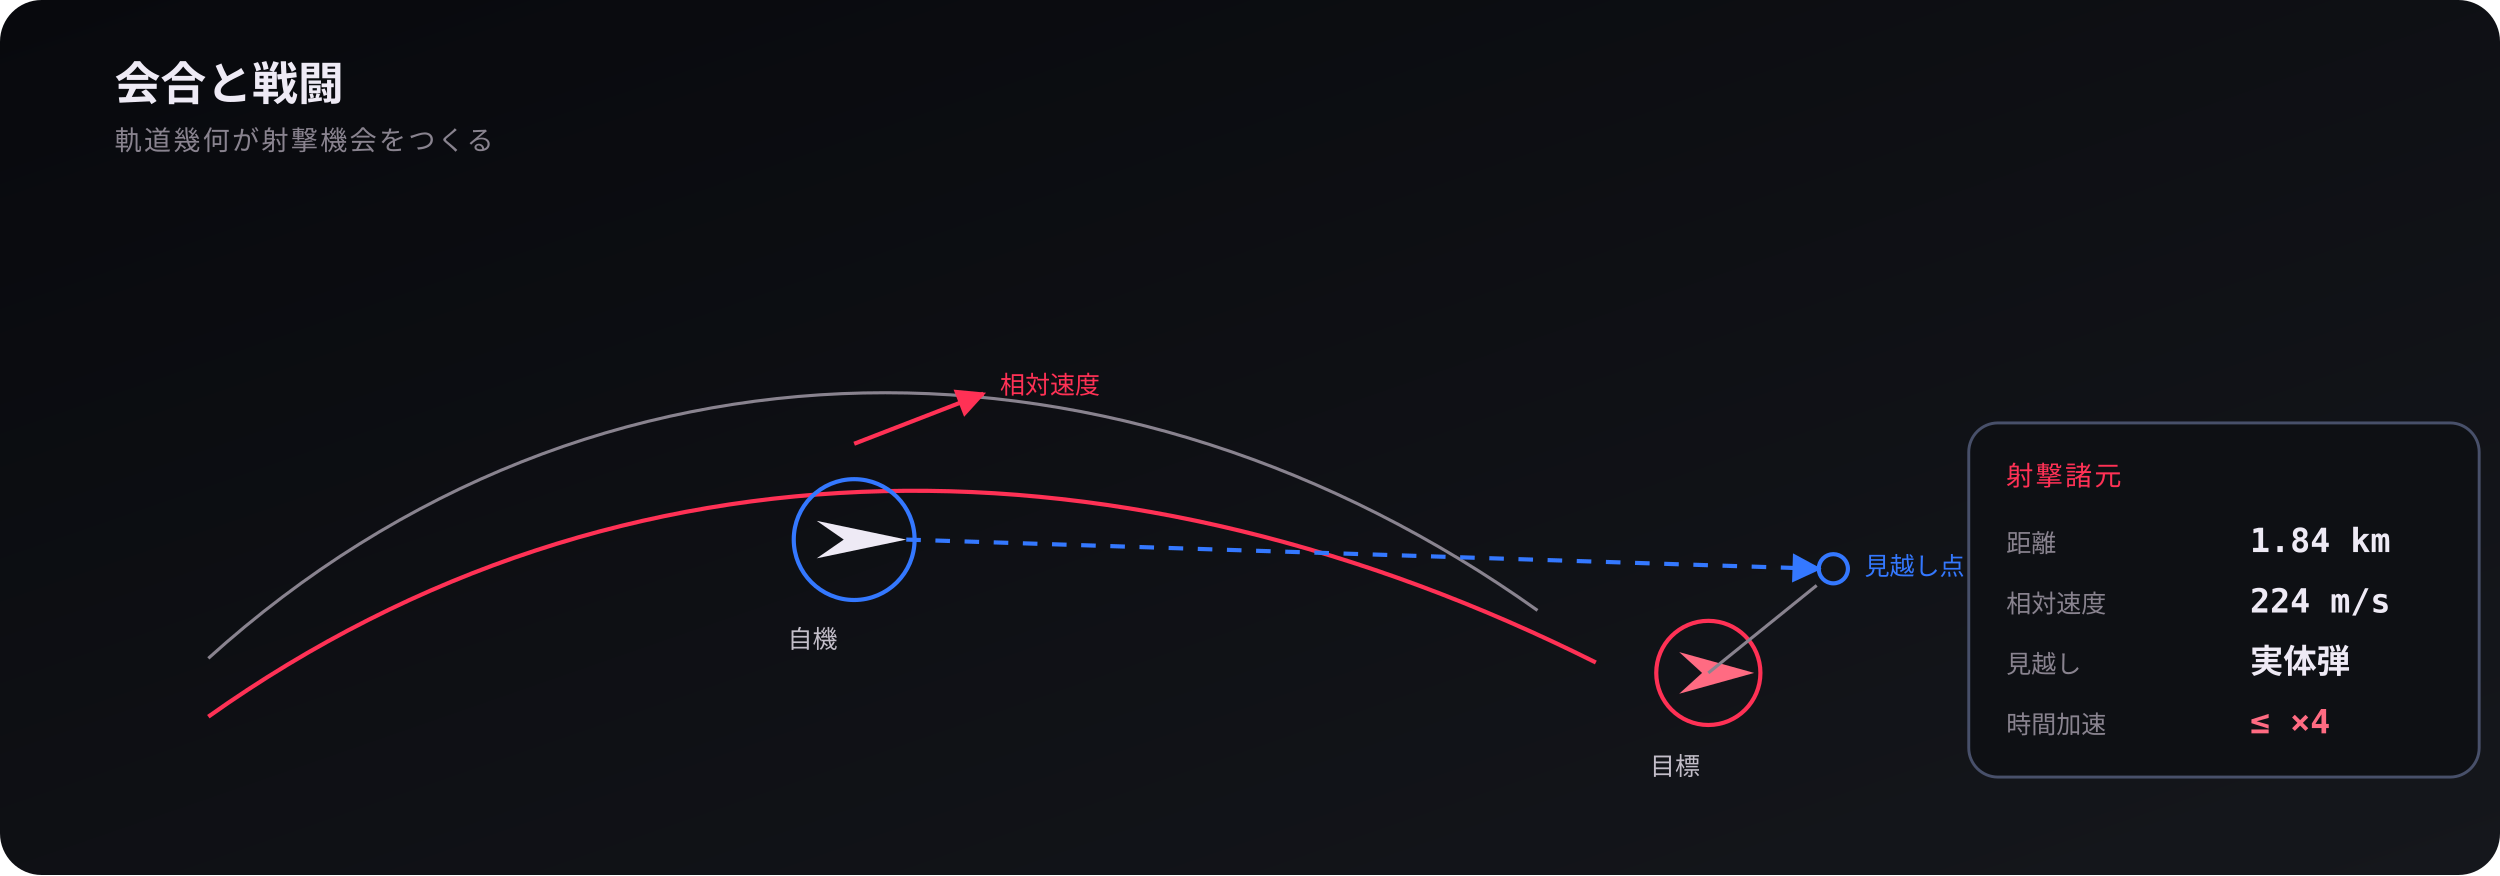
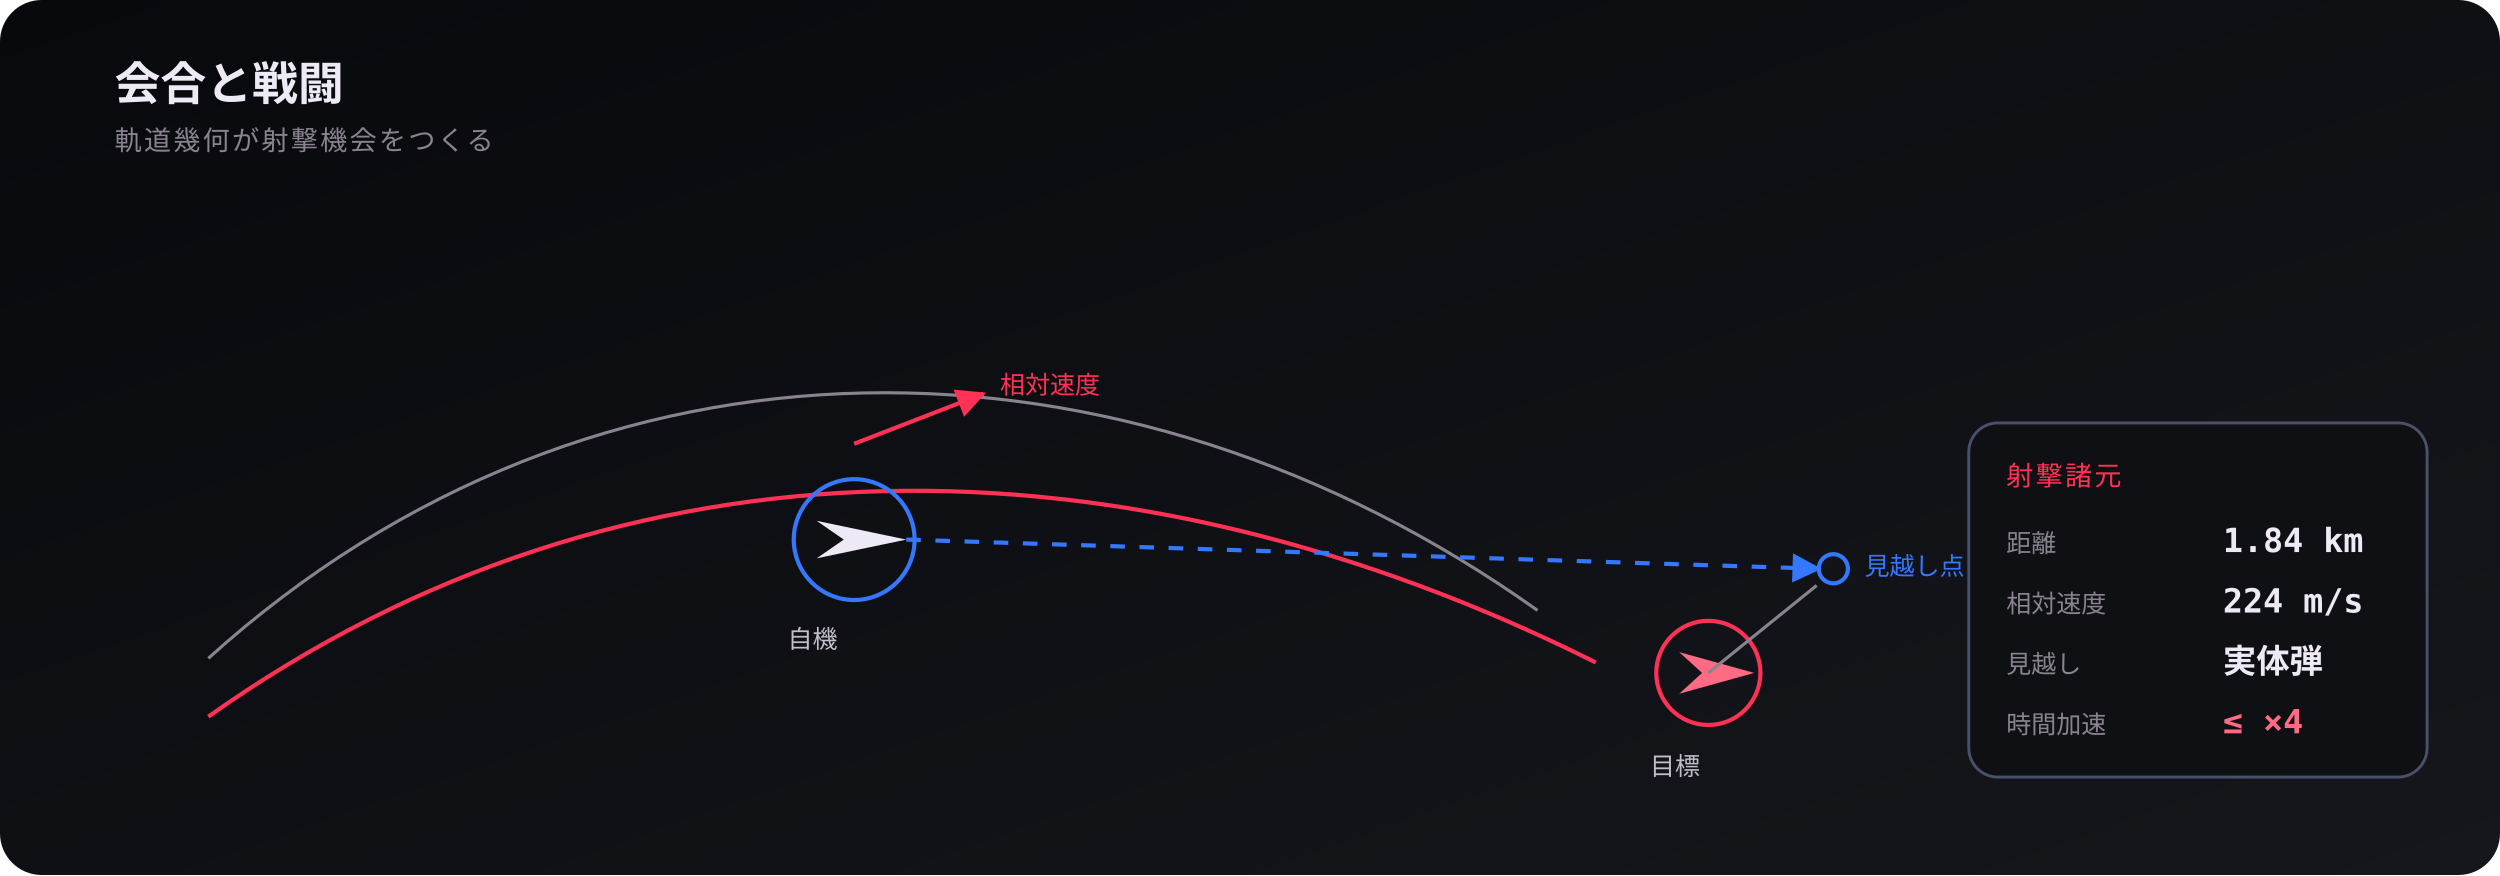
<svg xmlns="http://www.w3.org/2000/svg" width="1200" height="420" viewBox="0 0 1200 420">
  <defs>
    <style>
.m{font-family:ui-monospace,SFMono-Regular,Menlo,Consolas,monospace}.sans{font-family:system-ui,-apple-system,sans-serif}
.t{fill:#eeeaf5}.b{fill:#c3bec9}.d{fill:#89838f}.f{fill:#5f5a65}.a{fill:#ff3155}.an{fill:#ff6b82}.s{fill:#3478ff}
.box{fill:#0e1014;stroke:#48506a;stroke-width:1.4}.soft{fill:#15171c}.line{fill:none;stroke:#89838f;stroke-width:1.5}.accent{fill:none;stroke:#ff3155;stroke-width:2}.signal{fill:none;stroke:#3478ff;stroke-width:2}.dash{stroke-dasharray:7 7}
.h{font-size:22px;font-weight:700}.k{font-size:13px;letter-spacing:1.1px}.v{font-size:16px;font-weight:600}.sm{font-size:12px}.xs{font-size:10px;letter-spacing:.8px}
</style>
    <linearGradient id="bg" x1="0" y1="0" x2="1" y2="1">
      <stop stop-color="#08090d" />
      <stop offset="1" stop-color="#15171c" />
    </linearGradient>
    <filter id="glow">
      <feGaussianBlur stdDeviation="4" result="b" />
      <feMerge>
        <feMergeNode in="b" />
        <feMergeNode in="SourceGraphic" />
      </feMerge>
    </filter>
    <marker id="arrR" viewBox="0 0 10 10" refX="9" refY="5" markerWidth="7" markerHeight="7" orient="auto">
      <path d="M0 0L10 5 0 10Z" fill="#ff3155" />
    </marker>
    <marker id="arrB" viewBox="0 0 10 10" refX="9" refY="5" markerWidth="7" markerHeight="7" orient="auto">
      <path d="M0 0L10 5 0 10Z" fill="#3478ff" />
    </marker>
  </defs>
  <rect width="1200" height="420" rx="20" fill="url(#bg)" />
  <text x="55" y="48" class="m t h">会合と戦闘</text>
  <text x="55" y="72" class="m d k">軌道幾何が射撃機会をつくる</text>
  <g transform="translate(60 108)">
    <path d="M40 208C226 40 480 44 678 185" class="line" />
    <path d="M40 236C240 94 482 98 706 210" class="accent" />
    <g transform="translate(350 151)">
      <path d="M-18-9L25 0-18 9-5 0Z" fill="#eeeaf5" />
      <circle r="29" class="signal" />
      <text x="-32" y="52" class="m b sm">自機</text>
    </g>
    <g transform="translate(760 215)">
      <path d="M-14-10L22 0-14 10-3 0Z" fill="#ff6b82" />
      <circle r="25" class="accent" />
      <text x="-28" y="49" class="m b sm">目標</text>
    </g>
    <circle cx="820" cy="165" r="7" class="signal" />
    <text x="835" y="168" class="m s sm">見越し点</text>
    <path d="M375 151L813 165" class="signal dash" marker-end="url(#arrB)" />
    <path d="M760 215L812 173" class="line" />
    <path d="M350 105L412 81" class="accent" marker-end="url(#arrR)" />
    <text x="420" y="81" class="m a sm">相対速度</text>
    <g transform="translate(885 95)">
-       <rect width="245" height="170" rx="14" class="box" />
+       <rect width="220" height="170" rx="14" class="box" />
      <text x="18" y="30" class="m a k">射撃諸元</text>
      <text x="18" y="62" class="m d sm">距離</text>
-       <text x="135" y="62" class="m t v">1.84 km</text>
+       <text x="122" y="62" class="m t v">1.84 km</text>
      <text x="18" y="91" class="m d sm">相対速度</text>
-       <text x="135" y="91" class="m t v">224 m/s</text>
+       <text x="122" y="91" class="m t v">224 m/s</text>
      <text x="18" y="120" class="m d sm">見越し</text>
-       <text x="135" y="120" class="m t v">実体弾</text>
+       <text x="122" y="120" class="m t v">実体弾</text>
      <text x="18" y="149" class="m d sm">時間加速</text>
-       <text x="135" y="149" class="m an v">≤ ×4</text>
+       <text x="122" y="149" class="m an v">≤ ×4</text>
    </g>
  </g>
</svg>
